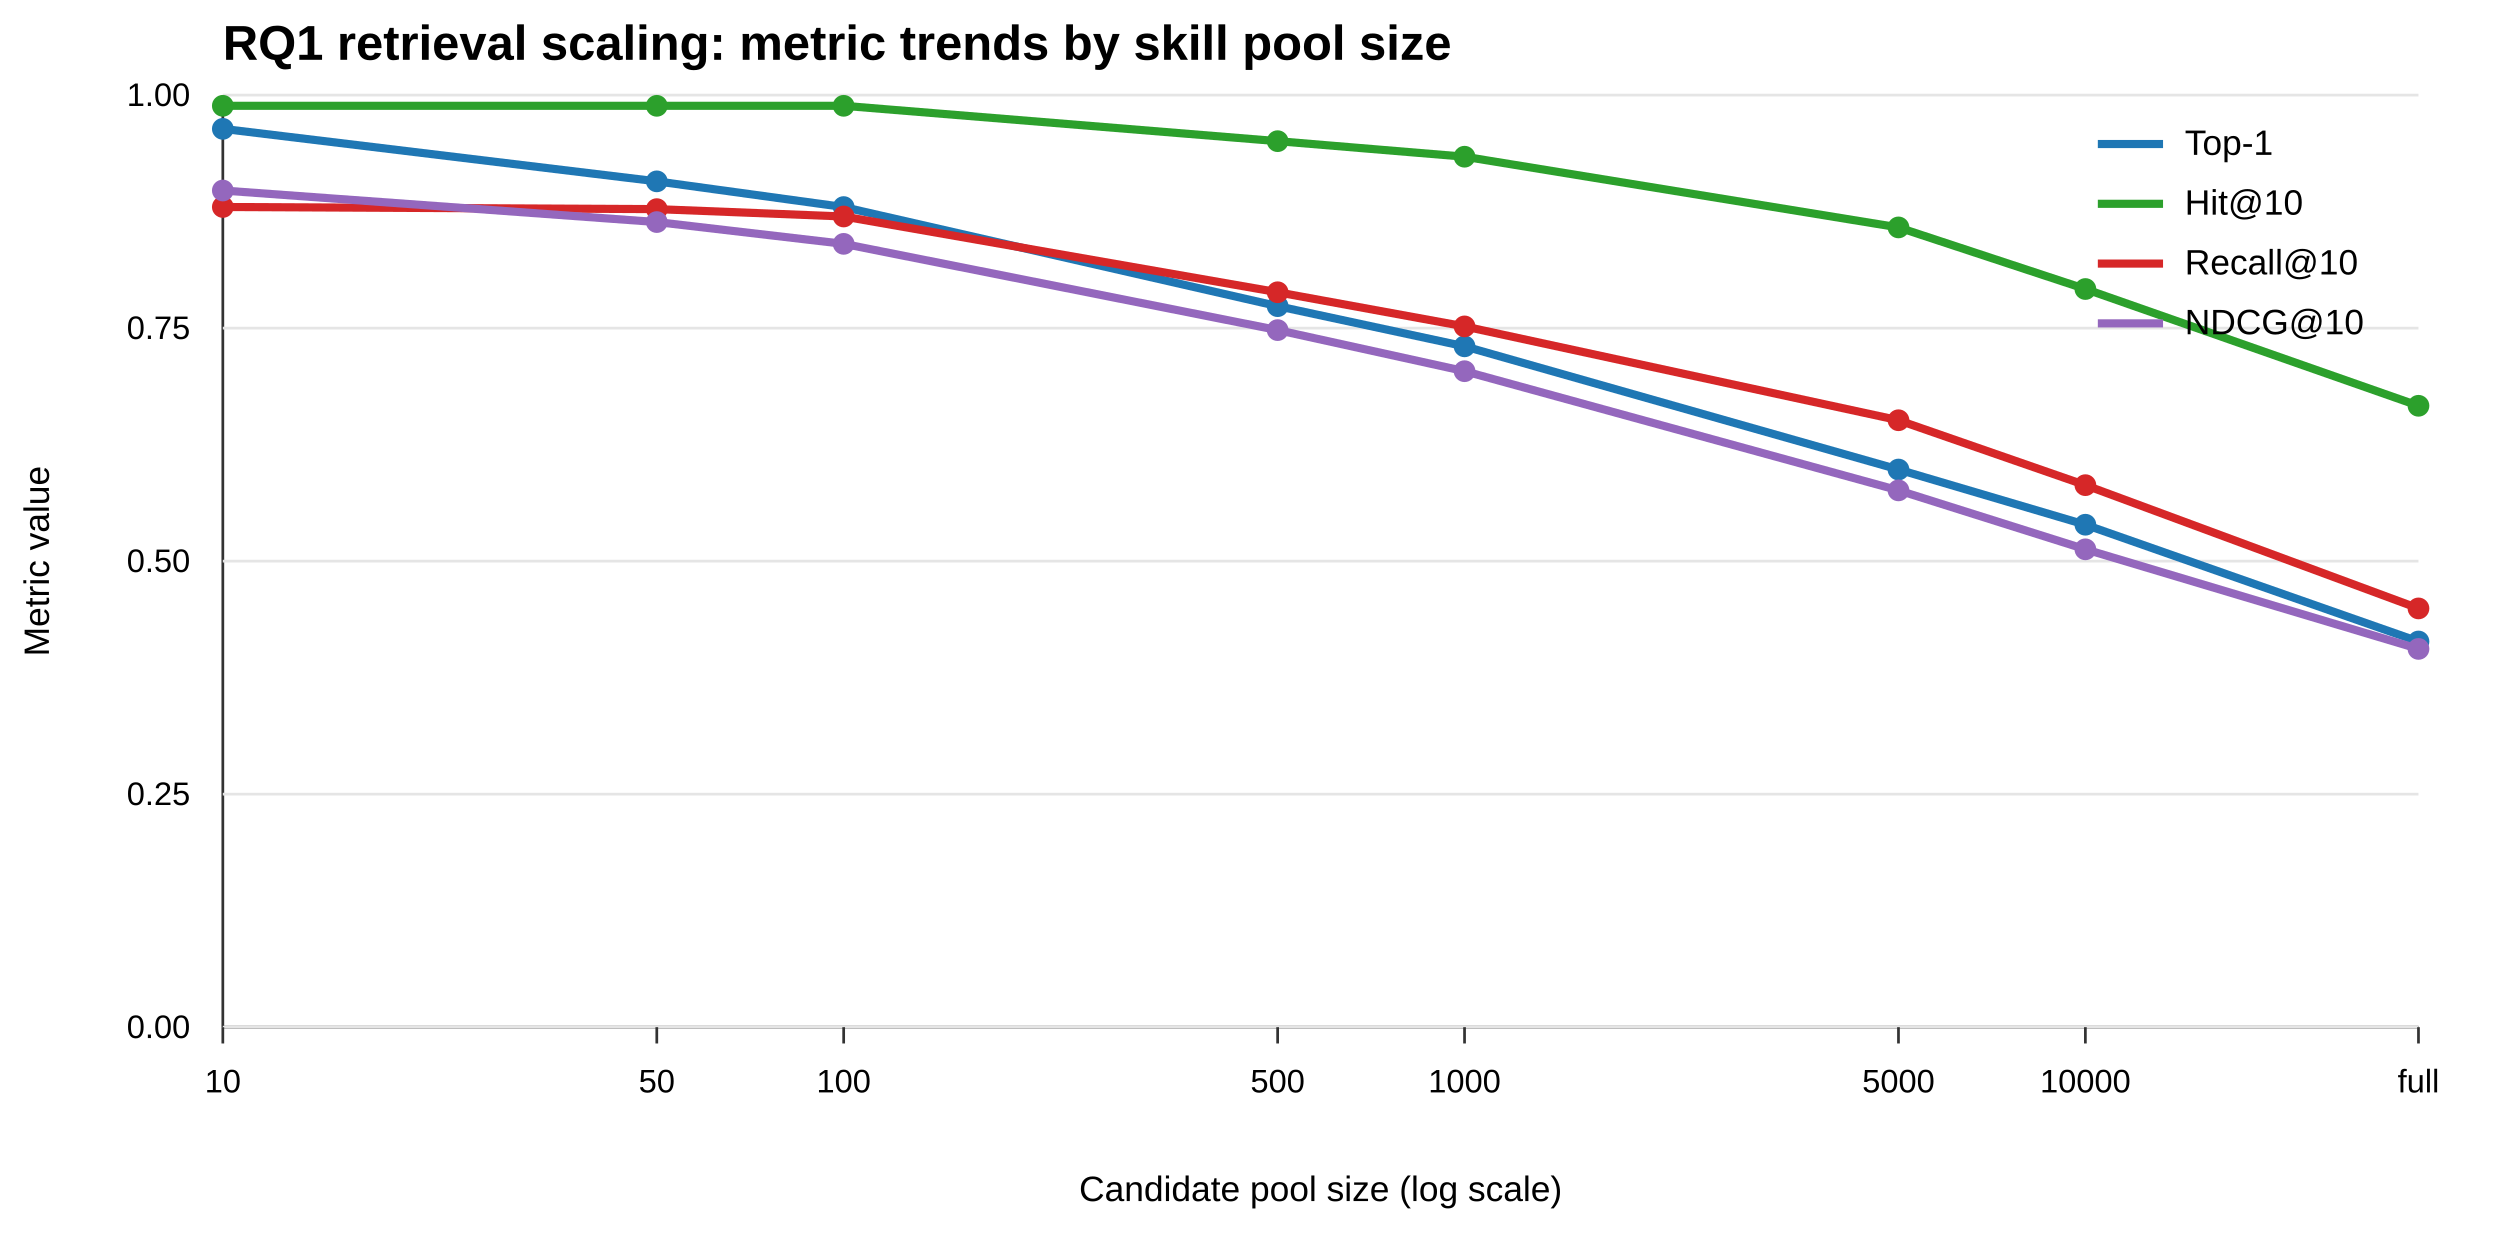
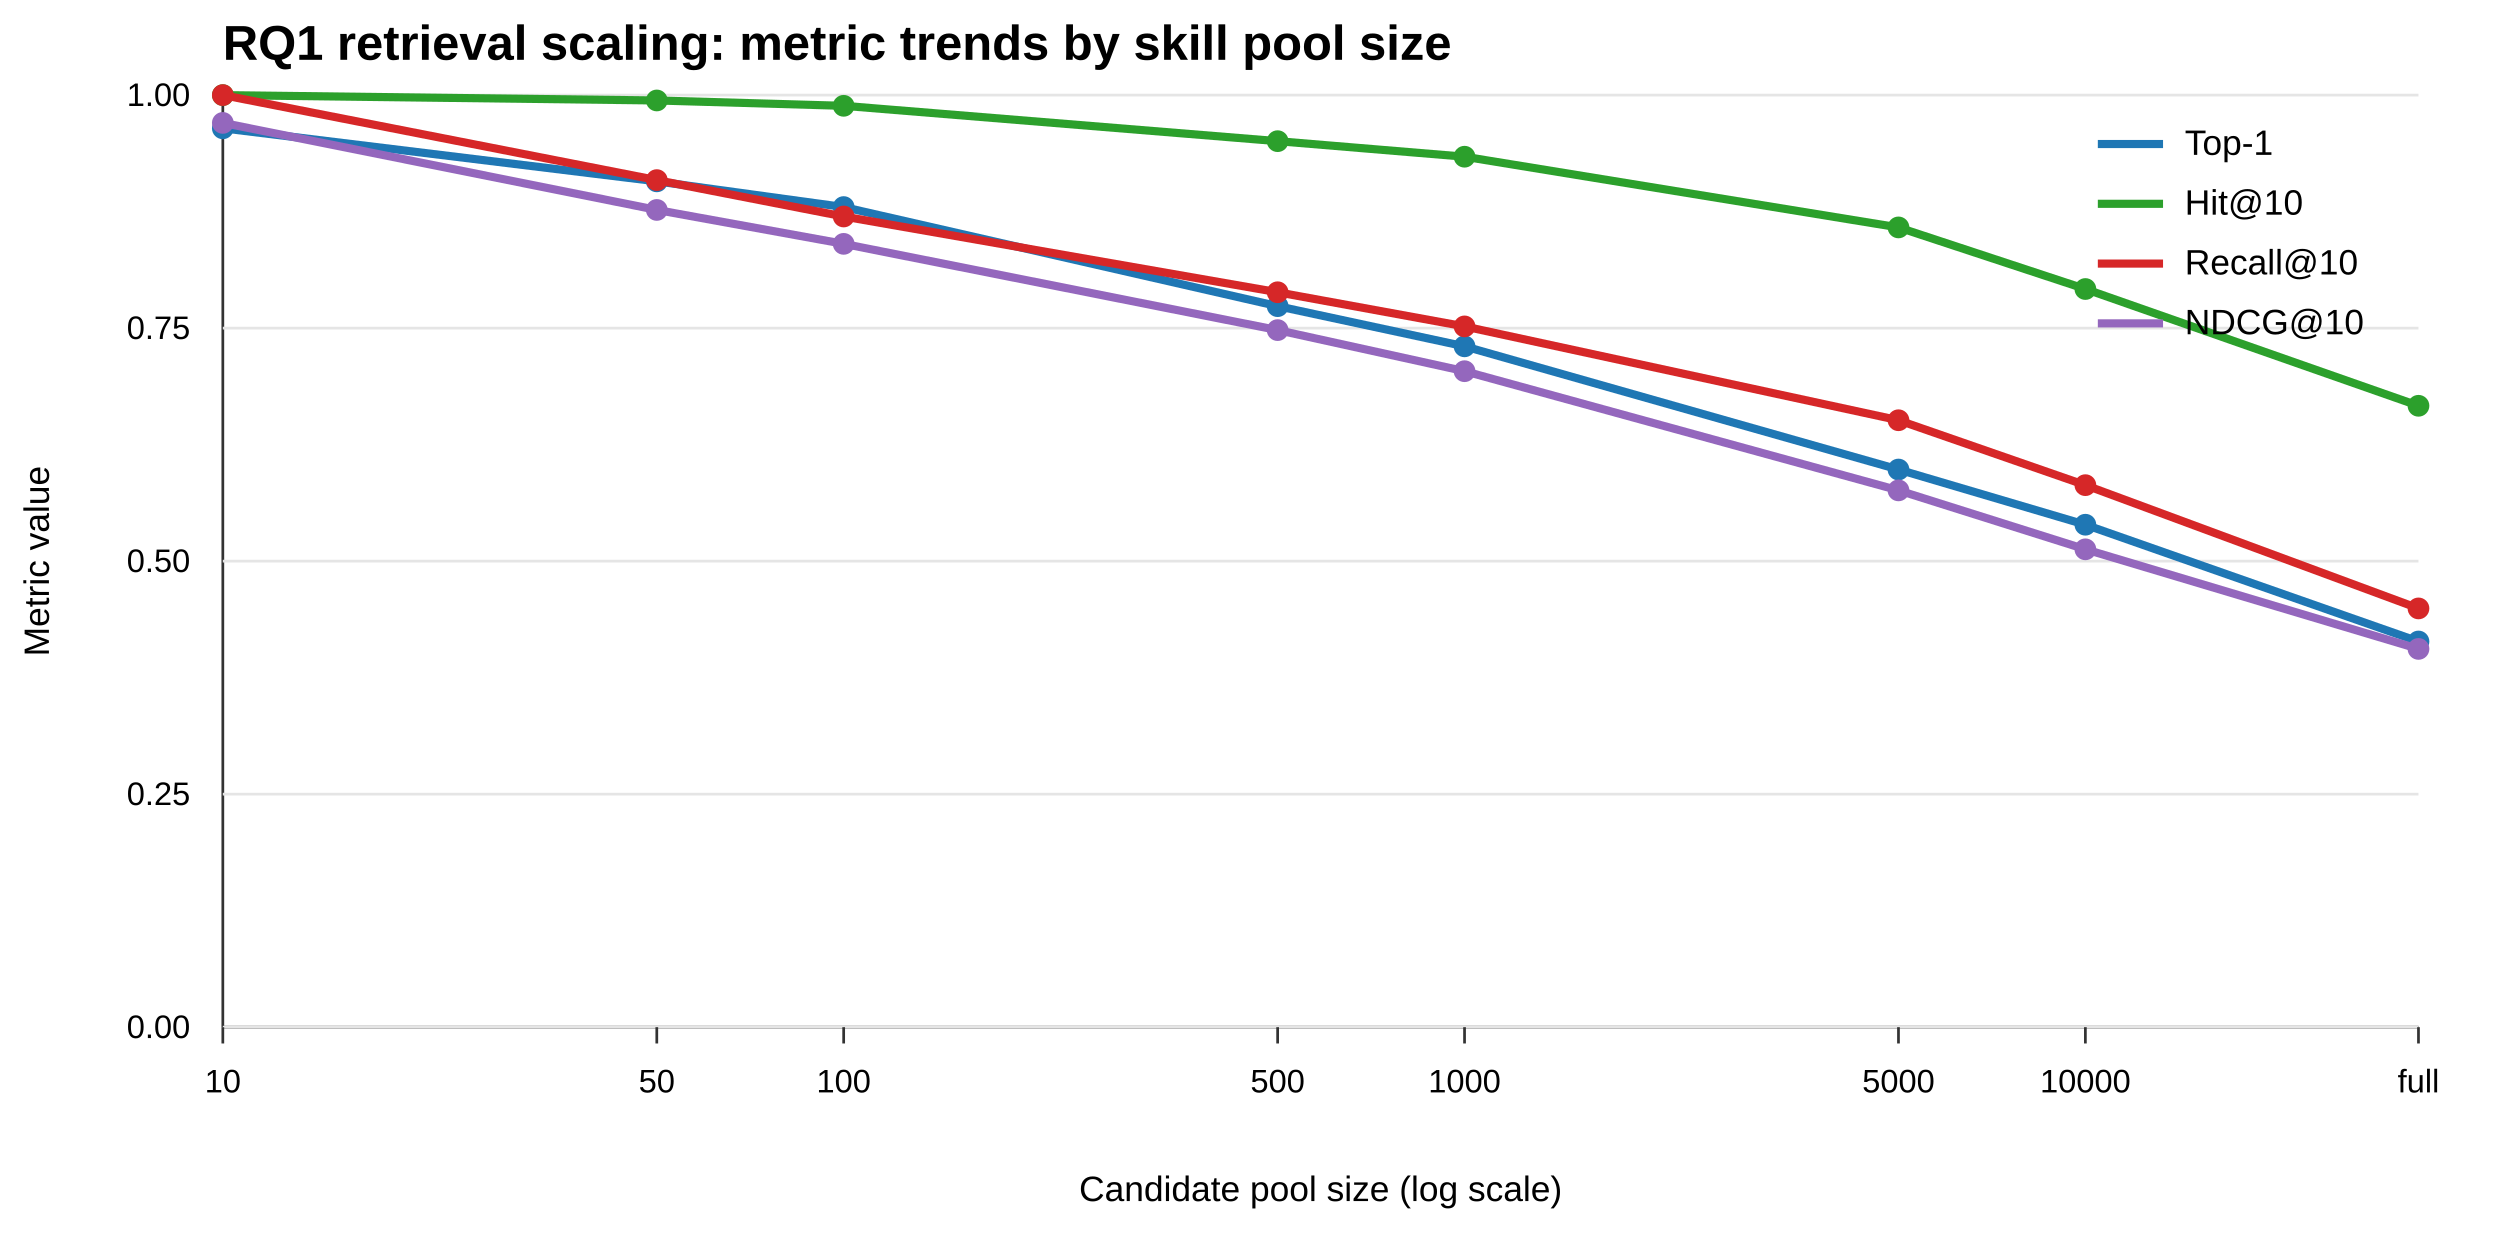
<svg xmlns="http://www.w3.org/2000/svg" width="920" height="460" viewBox="0 0 920 460">
  <rect width="100%" height="100%" fill="white" />
  <text x="82" y="22" font-family="Arial" font-size="18" font-weight="700">RQ1 retrieval scaling: metric trends by skill pool size</text>
  <line x1="82" y1="35" x2="82" y2="378" stroke="#333" />
  <line x1="82" y1="378" x2="890" y2="378" stroke="#333" />
  <line x1="82" y1="378.00" x2="890" y2="378.00" stroke="#e5e5e5" />
  <text x="70" y="382.00" text-anchor="end" font-family="Arial" font-size="12">0.00</text>
  <line x1="82" y1="292.25" x2="890" y2="292.25" stroke="#e5e5e5" />
  <text x="70" y="296.25" text-anchor="end" font-family="Arial" font-size="12">0.25</text>
  <line x1="82" y1="206.50" x2="890" y2="206.50" stroke="#e5e5e5" />
  <text x="70" y="210.50" text-anchor="end" font-family="Arial" font-size="12">0.50</text>
  <line x1="82" y1="120.75" x2="890" y2="120.75" stroke="#e5e5e5" />
  <text x="70" y="124.75" text-anchor="end" font-family="Arial" font-size="12">0.75</text>
  <line x1="82" y1="35.00" x2="890" y2="35.00" stroke="#e5e5e5" />
  <text x="70" y="39.00" text-anchor="end" font-family="Arial" font-size="12">1.00</text>
  <line x1="82.00" y1="378" x2="82.00" y2="384" stroke="#333" />
  <text x="82.00" y="402" text-anchor="middle" font-family="Arial" font-size="12">10</text>
  <line x1="241.70" y1="378" x2="241.70" y2="384" stroke="#333" />
  <text x="241.70" y="402" text-anchor="middle" font-family="Arial" font-size="12">50</text>
  <line x1="310.47" y1="378" x2="310.47" y2="384" stroke="#333" />
  <text x="310.47" y="402" text-anchor="middle" font-family="Arial" font-size="12">100</text>
  <line x1="470.17" y1="378" x2="470.17" y2="384" stroke="#333" />
  <text x="470.17" y="402" text-anchor="middle" font-family="Arial" font-size="12">500</text>
  <line x1="538.95" y1="378" x2="538.95" y2="384" stroke="#333" />
  <text x="538.95" y="402" text-anchor="middle" font-family="Arial" font-size="12">1000</text>
  <line x1="698.64" y1="378" x2="698.64" y2="384" stroke="#333" />
  <text x="698.64" y="402" text-anchor="middle" font-family="Arial" font-size="12">5000</text>
  <line x1="767.42" y1="378" x2="767.42" y2="384" stroke="#333" />
  <text x="767.42" y="402" text-anchor="middle" font-family="Arial" font-size="12">10000</text>
  <line x1="890.00" y1="378" x2="890.00" y2="384" stroke="#333" />
  <text x="890.00" y="402" text-anchor="middle" font-family="Arial" font-size="12">full</text>
-   <polyline fill="none" stroke="#1f77b4" stroke-width="3" points="82.00,47.42 241.70,66.74 310.47,76.20 470.17,112.67 538.95,127.45 698.64,172.79 767.42,193.10 890.00,236.07" />
-   <circle cx="82.00" cy="47.42" r="4" fill="#1f77b4" />
+   <polyline fill="none" stroke="#1f77b4" stroke-width="3" points="82.00,47.22 241.70,66.74 310.47,76.20 470.17,112.67 538.95,127.45 698.64,172.79 767.42,193.10 890.00,236.07" />
+   <circle cx="82.00" cy="47.22" r="4" fill="#1f77b4" />
  <circle cx="241.70" cy="66.74" r="4" fill="#1f77b4" />
  <circle cx="310.47" cy="76.20" r="4" fill="#1f77b4" />
  <circle cx="470.17" cy="112.67" r="4" fill="#1f77b4" />
  <circle cx="538.95" cy="127.45" r="4" fill="#1f77b4" />
  <circle cx="698.64" cy="172.79" r="4" fill="#1f77b4" />
  <circle cx="767.42" cy="193.10" r="4" fill="#1f77b4" />
  <circle cx="890.00" cy="236.07" r="4" fill="#1f77b4" />
-   <polyline fill="none" stroke="#2ca02c" stroke-width="3" points="82.00,38.94 241.70,38.94 310.47,38.94 470.17,51.95 538.95,57.67 698.64,83.69 767.42,106.36 890.00,149.33" />
-   <circle cx="82.00" cy="38.94" r="4" fill="#2ca02c" />
-   <circle cx="241.70" cy="38.94" r="4" fill="#2ca02c" />
+   <polyline fill="none" stroke="#2ca02c" stroke-width="3" points="82.00,35.00 241.70,36.97 310.47,38.94 470.17,51.95 538.95,57.67 698.64,83.69 767.42,106.36 890.00,149.33" />
+   <circle cx="82.00" cy="35.00" r="4" fill="#2ca02c" />
+   <circle cx="241.70" cy="36.97" r="4" fill="#2ca02c" />
  <circle cx="310.47" cy="38.94" r="4" fill="#2ca02c" />
  <circle cx="470.17" cy="51.95" r="4" fill="#2ca02c" />
  <circle cx="538.95" cy="57.67" r="4" fill="#2ca02c" />
  <circle cx="698.64" cy="83.69" r="4" fill="#2ca02c" />
  <circle cx="767.42" cy="106.36" r="4" fill="#2ca02c" />
  <circle cx="890.00" cy="149.33" r="4" fill="#2ca02c" />
-   <polyline fill="none" stroke="#d62728" stroke-width="3" points="82.00,76.17 241.70,76.96 310.47,79.67 470.17,107.55 538.95,120.12 698.64,154.65 767.42,178.54 890.00,223.90" />
-   <circle cx="82.00" cy="76.17" r="4" fill="#d62728" />
-   <circle cx="241.70" cy="76.96" r="4" fill="#d62728" />
+   <polyline fill="none" stroke="#d62728" stroke-width="3" points="82.00,35.00 241.70,66.28 310.47,79.67 470.17,107.55 538.95,120.12 698.64,154.65 767.42,178.54 890.00,223.90" />
+   <circle cx="82.00" cy="35.00" r="4" fill="#d62728" />
+   <circle cx="241.70" cy="66.28" r="4" fill="#d62728" />
  <circle cx="310.47" cy="79.67" r="4" fill="#d62728" />
  <circle cx="470.17" cy="107.55" r="4" fill="#d62728" />
  <circle cx="538.95" cy="120.12" r="4" fill="#d62728" />
  <circle cx="698.64" cy="154.65" r="4" fill="#d62728" />
  <circle cx="767.42" cy="178.54" r="4" fill="#d62728" />
  <circle cx="890.00" cy="223.90" r="4" fill="#d62728" />
-   <polyline fill="none" stroke="#9467bd" stroke-width="3" points="82.00,70.11 241.70,81.72 310.47,89.74 470.17,121.48 538.95,136.60 698.64,180.46 767.42,202.15 890.00,238.80" />
-   <circle cx="82.00" cy="70.11" r="4" fill="#9467bd" />
-   <circle cx="241.70" cy="81.72" r="4" fill="#9467bd" />
+   <polyline fill="none" stroke="#9467bd" stroke-width="3" points="82.00,45.23 241.70,77.26 310.47,89.74 470.17,121.48 538.95,136.60 698.64,180.46 767.42,202.15 890.00,238.80" />
+   <circle cx="82.00" cy="45.23" r="4" fill="#9467bd" />
+   <circle cx="241.70" cy="77.26" r="4" fill="#9467bd" />
  <circle cx="310.47" cy="89.74" r="4" fill="#9467bd" />
  <circle cx="470.17" cy="121.48" r="4" fill="#9467bd" />
  <circle cx="538.95" cy="136.60" r="4" fill="#9467bd" />
  <circle cx="698.64" cy="180.46" r="4" fill="#9467bd" />
  <circle cx="767.42" cy="202.15" r="4" fill="#9467bd" />
  <circle cx="890.00" cy="238.80" r="4" fill="#9467bd" />
  <line x1="772" y1="53" x2="796" y2="53" stroke="#1f77b4" stroke-width="3" />
  <text x="804" y="57" font-family="Arial" font-size="13">Top-1</text>
  <line x1="772" y1="75" x2="796" y2="75" stroke="#2ca02c" stroke-width="3" />
  <text x="804" y="79" font-family="Arial" font-size="13">Hit@10</text>
  <line x1="772" y1="97" x2="796" y2="97" stroke="#d62728" stroke-width="3" />
  <text x="804" y="101" font-family="Arial" font-size="13">Recall@10</text>
  <line x1="772" y1="119" x2="796" y2="119" stroke="#9467bd" stroke-width="3" />
  <text x="804" y="123" font-family="Arial" font-size="13">NDCG@10</text>
  <text x="486.00" y="442" text-anchor="middle" font-family="Arial" font-size="13">Candidate pool size (log scale)</text>
  <text x="18" y="206.50" transform="rotate(-90 18,206.50)" text-anchor="middle" font-family="Arial" font-size="13">Metric value</text>
</svg>
